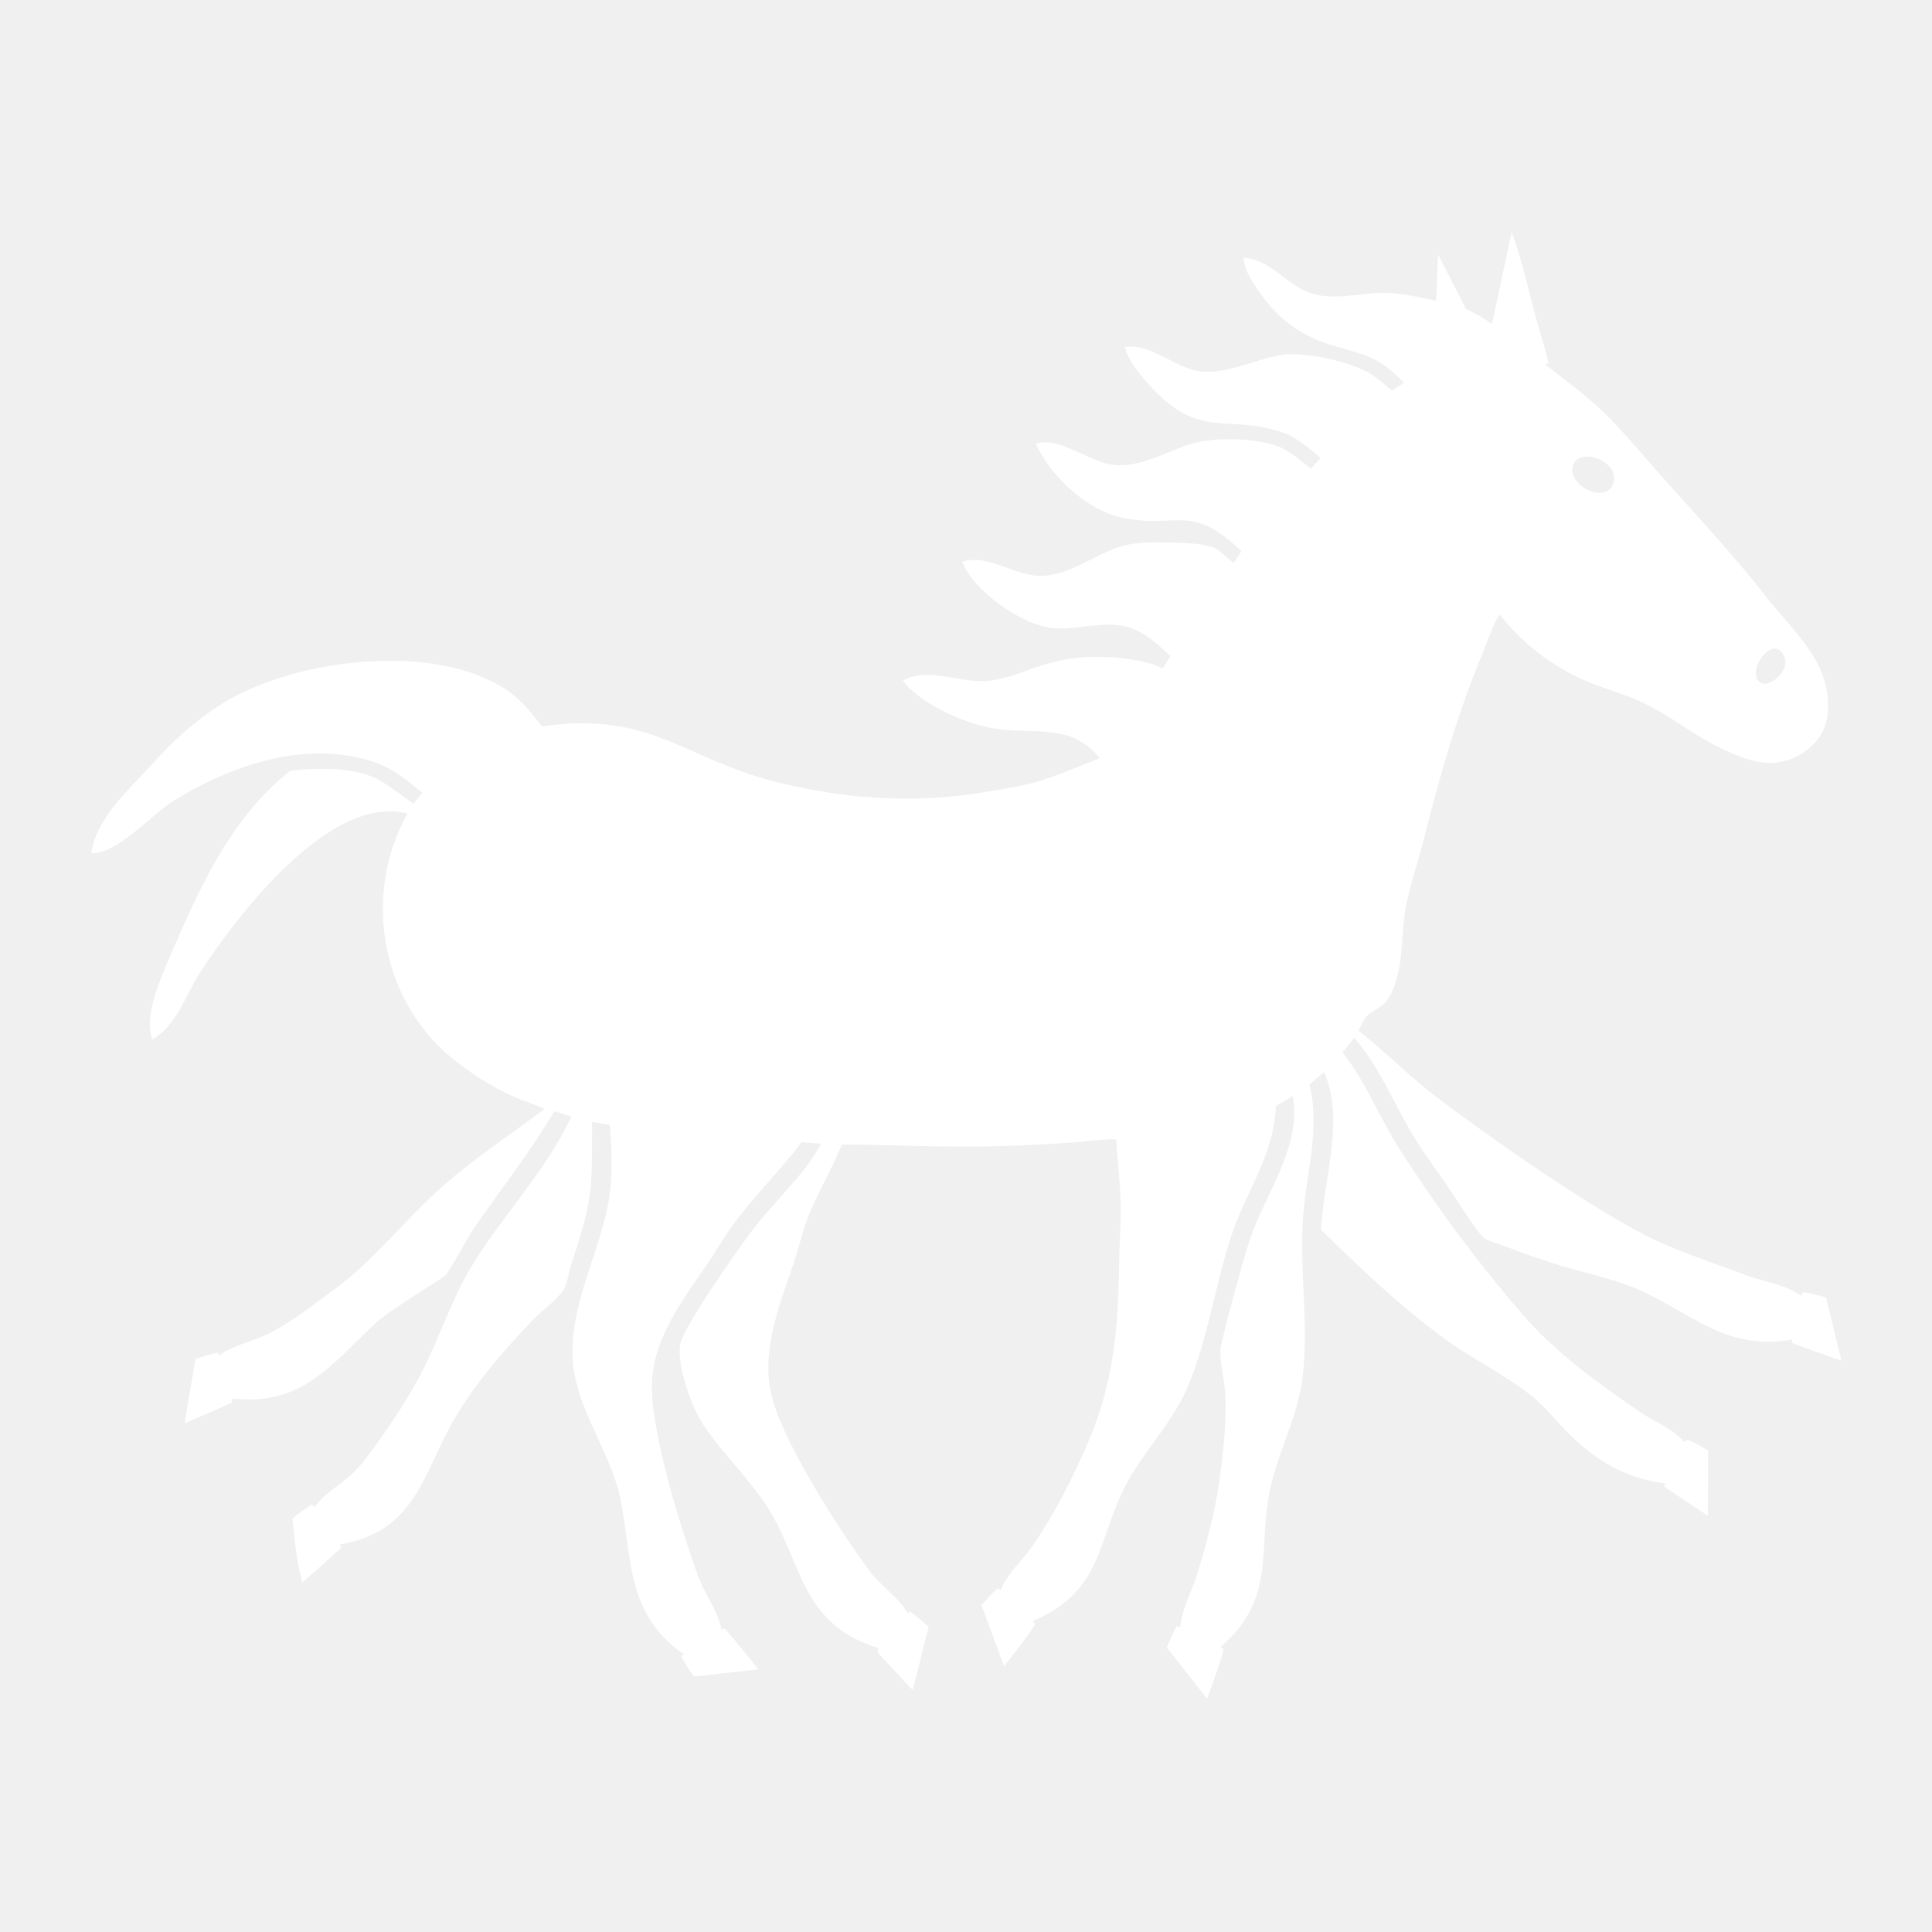
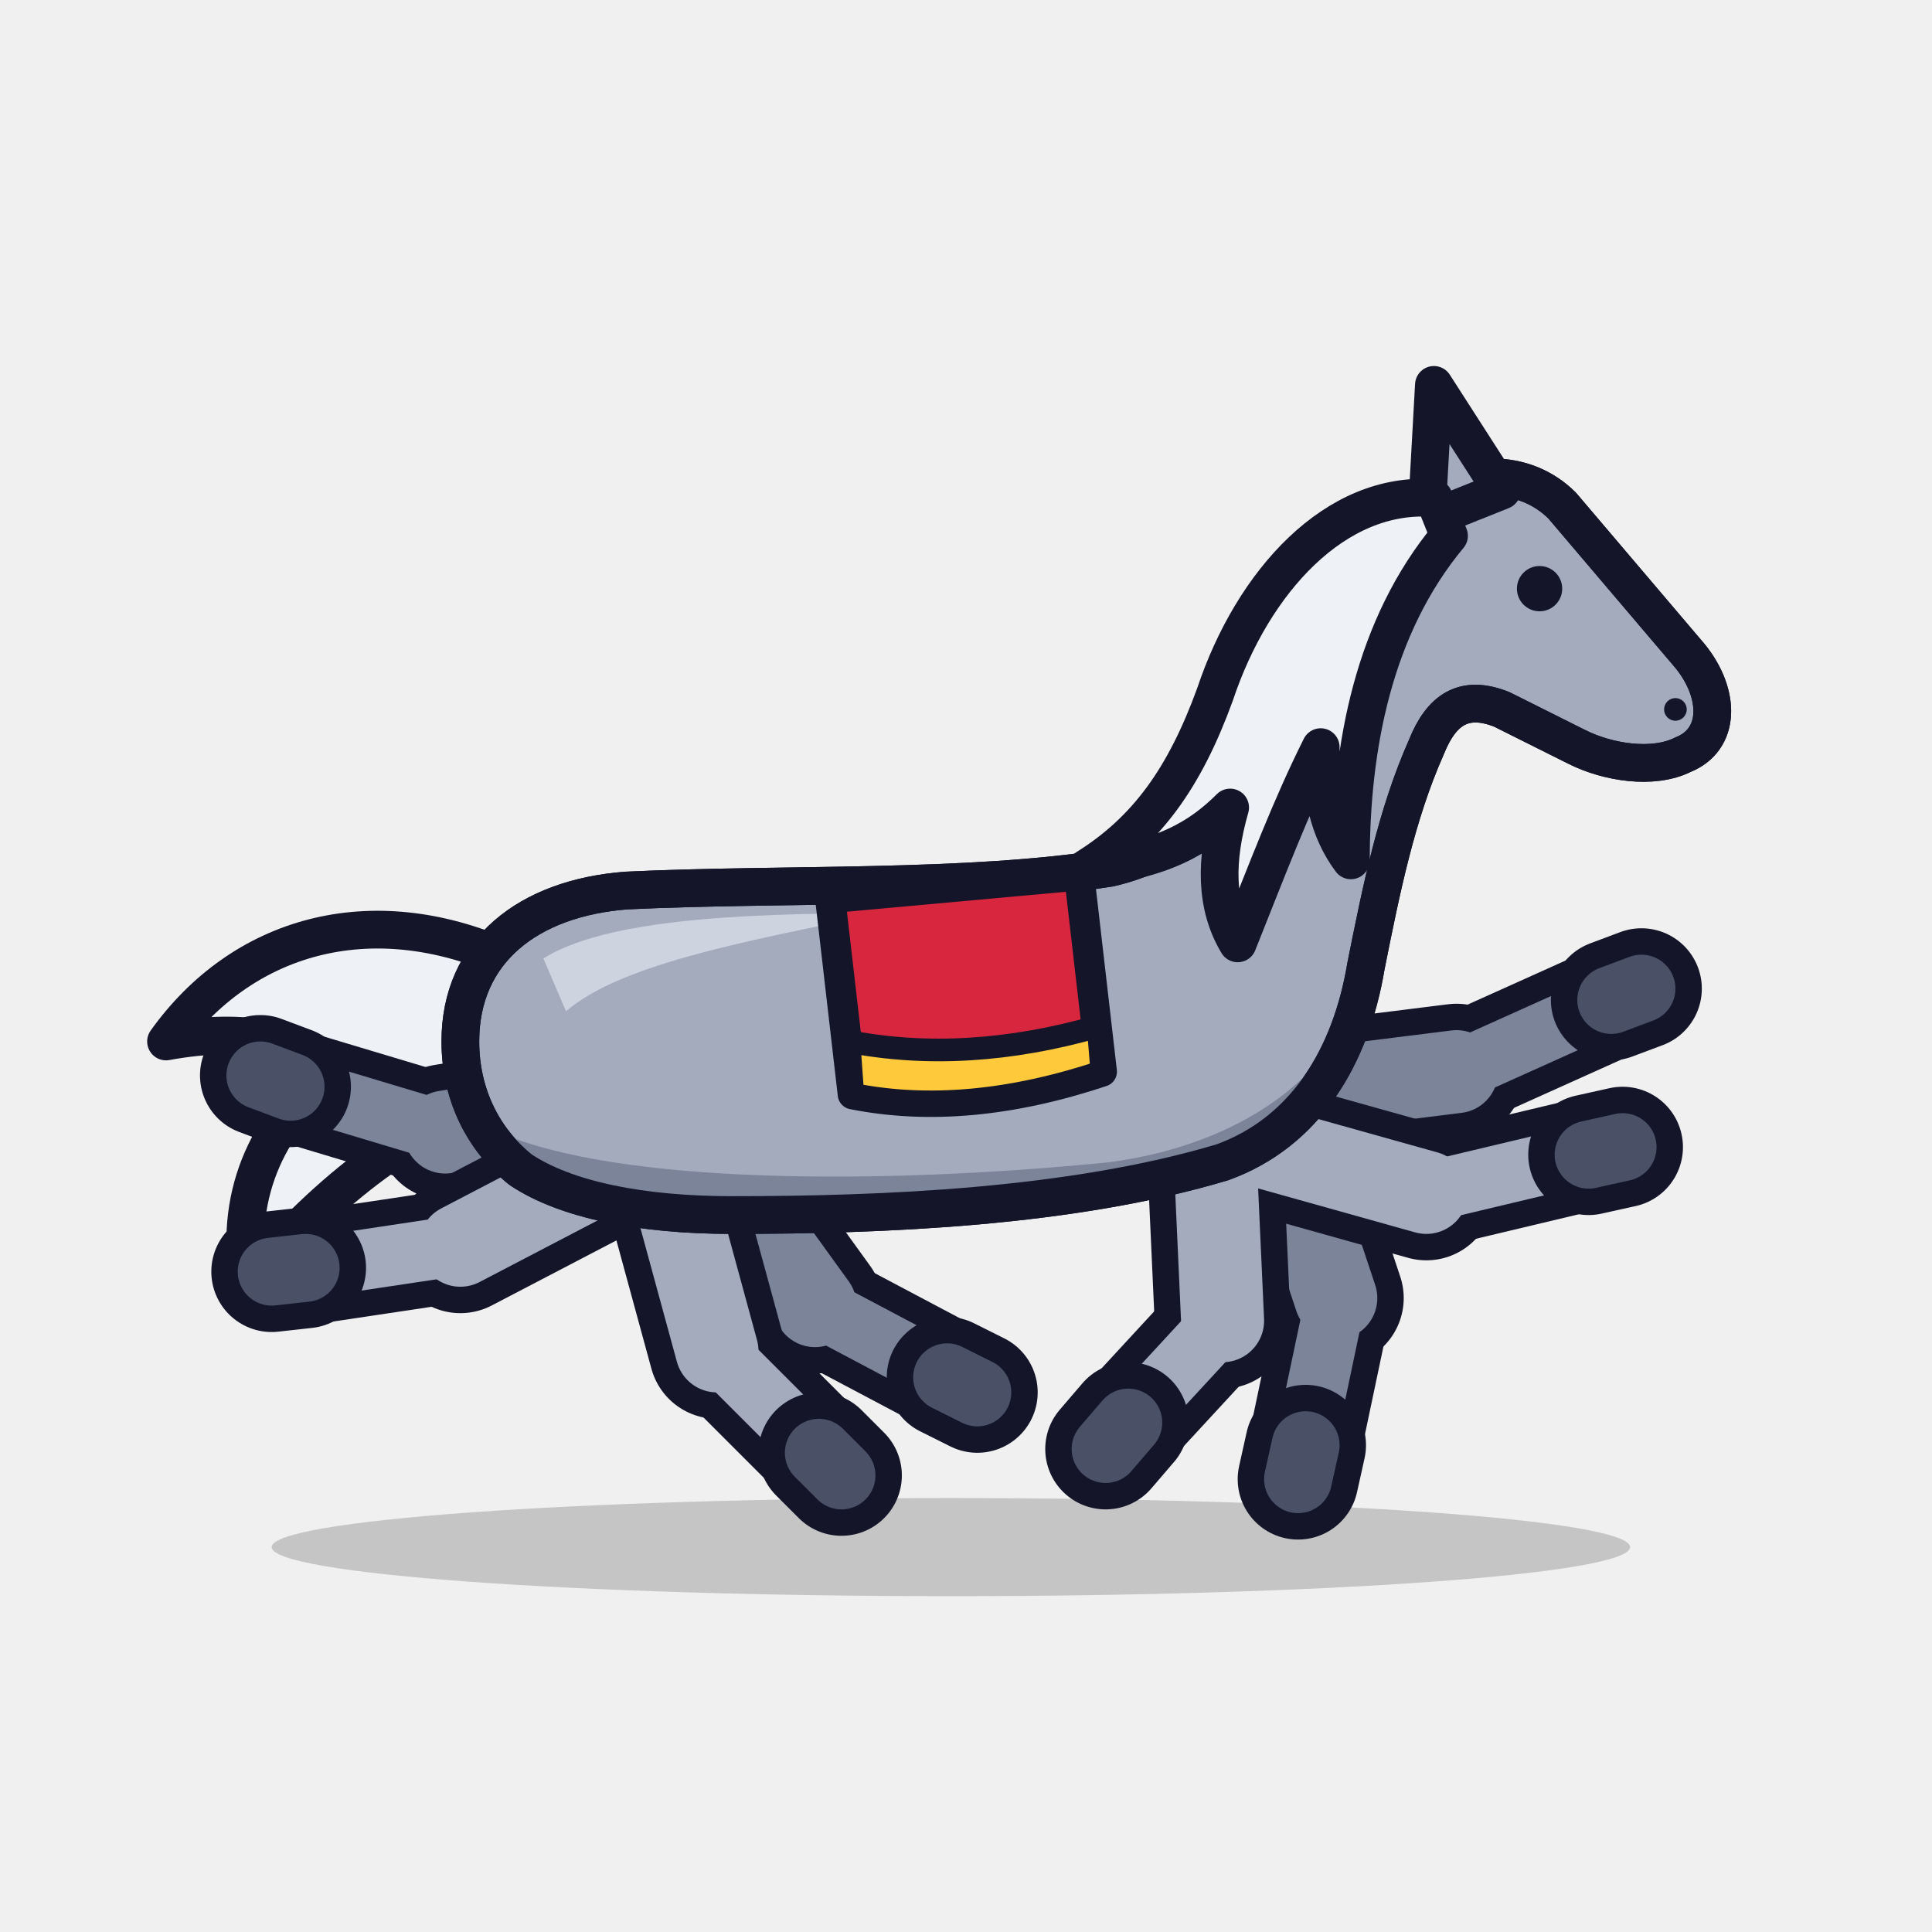
<svg xmlns="http://www.w3.org/2000/svg" viewBox="0 0 512 512">
-   <path fill="#fff" fill-rule="evenodd" d="M319.9 450.2l-10.7-13.6c.3-.7 2.3-5.4 2.7-5.6 .3-.1.5.3.9.1 .5-5 2.9-9 4.4-13.7 2.4-7.8 4.6-16 5.8-24 1.1-7.9 2.1-16 1.7-24-.2-3.7-1.3-7.6-1.3-11.3 0-2.1 4.7-19 5.6-22.2 1-3.5 2-6.9 3.3-10.3 4.3-10.9 12.6-22.9 10.3-35.1l-4.5 2.6c-.3 12.2-7.4 22-11.3 33-4.8 13.8-6.5 28.6-12.3 42-4.1 9.3-11.5 16.6-16.2 25.5-7.6 14.8-5.9 28-24.6 36 .1.3.6.4.6.8 0 .7-7.2 9.9-8.2 11.2l-6-16.2c.6-.6 3.8-4.3 4.3-4.4 .4-.1.5.4.8.4 1.9-4.7 5.7-7.7 8.5-11.8 6-8.8 10.9-18.4 15-28.2 6.5-15.4 7.6-29.7 7.9-46.3 0-5.3.5-10.6.4-16-.1-5.7-.9-11.5-1.2-17.2-3.4 0-7.2.5-10.7.8-6.3.5-12.6.8-19 1-14.3.5-28.6-.3-43-.4-2.7 6.7-6.5 12.9-9.1 19.6-1.5 4-2.4 8.2-3.8 12.2-3.5 10.4-8.1 21.8-6.1 33 2.1 12.4 18.6 37.8 26.4 48.3 3.1 4.1 7.5 6.7 10.1 11.2 .2 0 .3-.5.5-.5 .5 0 4.3 3.5 5 4l-4.2 16.8c-1-1.1-9.3-9.7-9.4-10.3 0-.4.4-.5.4-.8-20.8-6.4-20.1-22.3-29.2-36.9-5-8-12.1-14.5-17.3-22.3-3.1-4.6-7.2-16.1-6.1-21.5 .8-4.4 15.3-25.1 18.8-29.7 6-8 13.7-14.5 18.5-23.3l-5.2-.4c-5.2 7-11.5 13.2-16.9 20.2-2.9 3.7-5.2 7.8-7.8 11.7-6.5 9.5-14.2 19.4-14.9 31.3-.8 12.3 7.8 39.8 12.3 52 1.7 4.8 5.1 8.8 6.1 14 .3 0 .6-.3.9-.2 .4.1 8 9.6 8.9 10.7l-17.1 1.9c-.5-.7-3.5-5-3.3-5.4 0-.2.6-.3.6-.5-15.2-10.7-13.6-24.7-16.7-40.8-2.7-13.6-12.7-24.9-12.8-39.2 0-14.5 7.6-27.2 9.8-41.3 .9-6.2.6-12.7.1-19l-4.7-.8c0 18.7.2 20.3-5.6 38.1-.7 1.9-.9 5.1-2.1 6.7-2 2.7-5.2 4.9-7.6 7.3-7.6 7.9-15.2 16.6-20.8 26-8.7 14.5-10.2 30.4-30.7 33.9 0 .2.3.5.3.8-.1.4-9.2 8.3-10.3 9.3-1.5-5.2-2-11.5-2.6-17 .7-.5 4.6-3.6 5.1-3.6 .4 0 .4.6.8.6 2.5-3.6 6.2-5.5 9.5-8.4 3-2.7 5.5-6.4 7.8-9.6 5.1-7.2 9.9-14.7 13.5-22.8 3.5-7.7 6.4-15.9 10.9-23.2 8.2-13.5 19.7-25.2 26.3-39.5l-4.5-1.4c-6.2 10.5-13.8 20.2-20.9 30.4-2.6 3.8-5.7 10.1-7.9 13-.6.8-15.3 9.6-18.3 12.5-11.9 11.1-19.8 22.4-38.2 20.2-.2.3 0 .6-.2 1-.3.5-11.1 4.9-12.5 5.6l2.9-17.1c.7-.2 5.7-1.8 6.1-1.6 .2.1 0 .6.2.7 3.9-2.8 8.3-3.5 12.5-5.5 6.4-3.1 12.3-7.8 18-12 10.8-7.9 18.8-18.6 28.8-27.4 8.5-7.5 17.9-13.6 26.9-20.4-2.5-1.2-5.7-2.2-8.4-3.4-5.3-2.4-9.9-5.3-14.5-8.8-20.3-15.2-25.7-44.3-13.4-66.1-20.5-5.4-45.2 27.1-54.9 42-3.9 6-6.2 14.1-12.7 17.9-2.4-6 2.1-16.1 4.6-21.9 7.6-17.8 16.1-36.9 31.9-49.3 6.9-.9 17.5-1.1 23.7 2.5 3.2 1.8 6 4.2 9 6.2l2.3-2.9c-3.6-3-7.7-6.4-12.3-8-18.1-6.3-38.3.6-53.7 10.2-5.9 3.7-14.9 14.1-21.7 13.8 1.4-9.6 10.2-17 16.5-24 5.8-6.5 13-12.8 20.7-17.1 18.8-10.3 52.1-14.4 71.2-3.2 4.6 2.6 7.9 6.6 11 10.7 29-4.1 37.2 8.4 62 14.7 17.9 4.5 35.9 5.8 54.3 2.9 5.1-.9 10.5-1.6 15.5-3.1 5.5-1.7 10.8-4 16.1-6.1-7.8-9.2-16.4-6.3-27.1-7.7-7.8-1-20.4-6.5-25.1-12.8 6.1-3.7 15 .5 21.8.1 3.8-.3 7.3-1.4 10.8-2.7 8.8-3.3 15.7-4.4 25.2-3.4 3.8.5 7.6 1 11 2.7l2.1-3.2c-3.4-3.2-7-6.6-11.6-7.8-6.3-1.7-12.9.9-19.2.4-8.7-.8-21.1-9.6-24.4-17.6 6.6-2.3 13.8 3.7 20.6 3.7 8.7 0 15.4-6.7 23.5-8.3 3.6-.7 7.4-.6 11-.5 3 0 9.8.2 12.3 1.7 1.6 1 3 2.6 4.5 3.7l2.1-3.1c-13.6-13.1-16.8-5.8-31.6-8.9-9.4-2-19-11-22.9-19.6 6.4-2.2 14.8 5.6 21.9 5.7 7.4.1 13.6-4.2 20.5-6 6-1.5 17.4-1.2 23 1.5 2.7 1.4 5.1 3.5 7.5 5.4l2.6-2.8c-3.1-2.6-6.3-5.5-10.1-6.8-15.1-5.1-22.1 2.4-35.7-13-2.5-2.8-5.2-6.1-6.1-9.6 7.2-1.2 13.5 6 20.8 6.5 7.3.4 14.1-3.5 21.2-4.5 5.9-.8 17.9 1.9 23 5 2.1 1.3 3.9 3 5.8 4.5l3.2-2.1c-2.4-2.3-4.8-4.6-7.7-6.1-3.2-1.6-6.6-2.4-10-3.4-9.4-2.6-15.7-7.1-21.2-15.3-1.7-2.5-3.6-5.4-3.6-8.3 7.3.4 11.7 7.8 18.5 9.6 6 1.7 12.4-.3 18.5-.3 4.7 0 9.5 1.2 14 2.1l.5-12.3 7.4 14.5c2.5 1.1 4.7 2.4 6.9 4l5.2-24.4c3.2 8.4 4.8 17.5 7.4 26.1 .8 2.7 1.7 5.5 2.3 8.3 0 .1.2.2.1.3-.3.4-.7.1-.9.4 3.8 3 7.7 5.8 11.4 9 7 5.8 12.8 13.2 18.9 20 9.6 10.8 19.4 21.2 28.2 32.5 7.6 9.7 18.2 18.2 16.2 32-1 7.1-8.4 12.2-15.3 12.1-2.7 0-5.3-.8-7.8-1.7-11.2-4.3-16-9.6-25.5-14.2-3.9-1.9-8.1-3.1-12.2-4.6-10.3-3.8-19.3-10.3-26-18.9-1.8 2.9-3.1 6.7-4.4 10.1-6.8 16.2-11.5 32.9-15.8 50-1.4 5.4-3.2 10.8-4.4 16.2-1.7 7.7-.6 16.3-3.8 23.5-2.1 4.6-3.5 3.9-6.6 6.5-1 .8-1.7 2.9-2.4 4 7 5.5 13.3 12 20.4 17.4 14.5 11 38.1 27.5 54 36 9.1 4.9 18.8 7.8 28.5 11.5 4.9 1.8 10 2.3 14.4 5.4 .1-.1.3-.8.6-.9 .6-.2 5 1.1 6 1.3l4.1 16.8c-1.2-.4-13-4.6-13.1-4.7-.1-.4.2-.6 0-.9-16.9 3-25.8-6.3-39.5-12.7-6.8-3.2-14.4-4.7-21.5-6.8-5.1-1.6-10.1-3.3-15-5.2-1.8-.7-3.9-1.2-5.5-2.1-1.4-.8-8.1-11.3-9.4-13.3-3.2-4.8-6.8-9.3-9.7-14.3-5.1-8.6-8.8-17.9-15.4-25.6l-3.1 3.9c6.2 7.9 9.7 17.1 15 25.5 9.7 15.2 20.5 29.8 32.3 43.5 9 10.5 20.2 18.5 31.5 26.3 4 2.7 8.4 4.2 11.7 7.9 .2 0 .6-.5.8-.5 .9 0 4.7 2.3 5.6 2.8l-.1 17.3c-1.1-.8-11.5-7.6-11.6-7.8 0-.3.4-.6.4-.8-11.6-1.3-20.3-7.2-28.1-15.7-2.6-2.9-5.1-5.8-8.2-8.1-6.9-5.3-14.7-9.1-21.7-14.1-11.9-8.6-22.9-19.1-33.3-29.3 .6-13.5 6.4-29 .8-41.8l-3.9 3.3c3 11.8-.9 23.6-1.7 35.5-1 14.5 1.8 29-.3 43.5-1.5 9.9-6.5 18.9-8.5 28.7-3.2 15.6 1.8 28.6-13 41.3 .2.4.6.3.7.7 .1 1.1-3.7 11.4-4.3 13.1zM416.7 124.6c0 4.8 9.2 8.9 10.9 3.3 1.9-6.1-10.9-10.2-10.9-3.3zM465.3 178.4c.5 6.8 11-.5 6.9-5.5-2.7-3.4-7.1 2.6-6.9 5.5z" />
+   <g stroke="#15152A" stroke-width="10" stroke-linejoin="round" stroke-linecap="round">
+     <ellipse cx="252" cy="410" rx="180" ry="13" fill="#000" opacity="0.18" stroke="none" />
+     <g transform="translate(-6 -16)">
+       <path fill="#EEF1F6" d="M140 270 C104 254 70 264 50 292 C72 288 86 292 94 300 C76 314 68 334 72 356 C94 330 116 314 140 306 Z" />
+       <path fill="none" stroke-width="36" d="M344 306 L392 300 M346 318 L360 360 M172 308 L124 316 M196 326 L222 362" />
+       <path fill="none" stroke-width="30" d="M392 300 L432 282 M360 360 L352 398 M124 316 L84 304 M222 362 L256 380" />
+       <path fill="none" stroke="#7C849A" stroke-width="22" d="M344 306 L392 300 M346 318 L360 360 M172 308 L124 316 M196 326 L222 362" />
+       <path fill="none" stroke="#7C849A" stroke-width="16" d="M392 300 L432 282 M360 360 L352 398 M124 316 L84 304 M222 362 L256 380" />
+       <path fill="none" stroke-width="32" d="M433 281 L441 278 M352 399 L350 408 M83 304 L75 301 M257 381 L265 385" />
+       <path fill="none" stroke="#4A5166" stroke-width="18" d="M433 281 L441 278 M352 399 L350 408 M83 304 L75 301 M257 381 L265 385" />
+       <path fill="none" stroke-width="36" d="M334 318 L384 332 M328 322 L330 366 M174 322 L128 346 M184 330 L196 374" />
+       <path fill="none" stroke-width="30" d="M384 332 L426 322 M330 366 L306 392 M128 346 L88 352 M196 374 L222 400" />
+       <path fill="none" stroke="#A3ABBD" stroke-width="22" d="M334 318 L384 332 M328 322 L330 366 M174 322 L128 346 M184 330 L196 374" />
+       <path fill="none" stroke="#A3ABBD" stroke-width="16" d="M384 332 L426 322 M330 366 L306 392 M128 346 L88 352 M196 374 L222 400" />
+       <path fill="none" stroke-width="32" d="M427 322 L436 320 M305 393 L299 400 M87 352 L78 353 M223 401 L229 407" />
+       <path fill="none" stroke="#4A5166" stroke-width="18" d="M427 322 L436 320 M305 393 L299 400 M87 352 L78 353 M223 401 L229 407" />
+       <path fill="#A3ABBD" d="M128 292 C128 268 146 254 172 252 C214 250 262 252 300 246 C318 242 330 230 340 210 C350 186 362 164 380 150 C394 140 410 140 420 150 L454 190 C462 200 462 212 452 216 C444 220 432 218 424 214 L404 204 C394 200 388 204 384 214 C376 232 372 252 368 272 C364 296 352 316 330 324 C290 336 240 338 200 338 C176 338 156 334 144 326 C134 318 128 306 128 292 Z" />
+       <path fill="#7C849A" stroke="none" d="M138 316 C170 330 240 330 300 324 C330 320 352 306 362 288 C358 308 348 320 330 324 C290 336 240 338 200 338 C176 338 156 334 144 326 Z" />
+       <path fill="#CDD3DF" stroke="none" d="M150 270 C166 260 200 258 240 258 C200 266 170 272 156 284 Z" />
+       <path fill="none" d="M128 292 C128 268 146 254 172 252 C214 250 262 252 300 246 C318 242 330 230 340 210 C350 186 362 164 380 150 C394 140 410 140 420 150 L454 190 C462 200 462 212 452 216 C444 220 432 218 424 214 L404 204 C394 200 388 204 384 214 C376 232 372 252 368 272 C364 296 352 316 330 324 C290 336 240 338 200 338 C176 338 156 334 144 326 C134 318 128 306 128 292 Z" />
+       <path fill="#D7263D" stroke-width="8" d="M226 254 L292 248 L298 300 Q262 312 232 306 Z" />
+       <path fill="#FFC93C" stroke-width="6" d="M231 292 Q262 298 297 288 L298 300 Q262 312 232 306 Z" />
+       <path fill="#A3ABBD" d="M384 154 L386 118 L404 146 Z" />
+       <path fill="#EEF1F6" d="M386 148 C360 146 338 170 328 200 C320 222 310 236 294 246 C314 244 324 238 332 230 C328 244 328 256 334 266 C342 246 348 230 356 214 C356 226 358 236 364 244 C364 214 370 182 390 158 Z" />
+       <circle cx="414" cy="172" r="6" fill="#15152A" stroke="none" />
+       <circle cx="450" cy="204" r="3" fill="#15152A" stroke="none" />
+     </g>
+   </g>
</svg>
